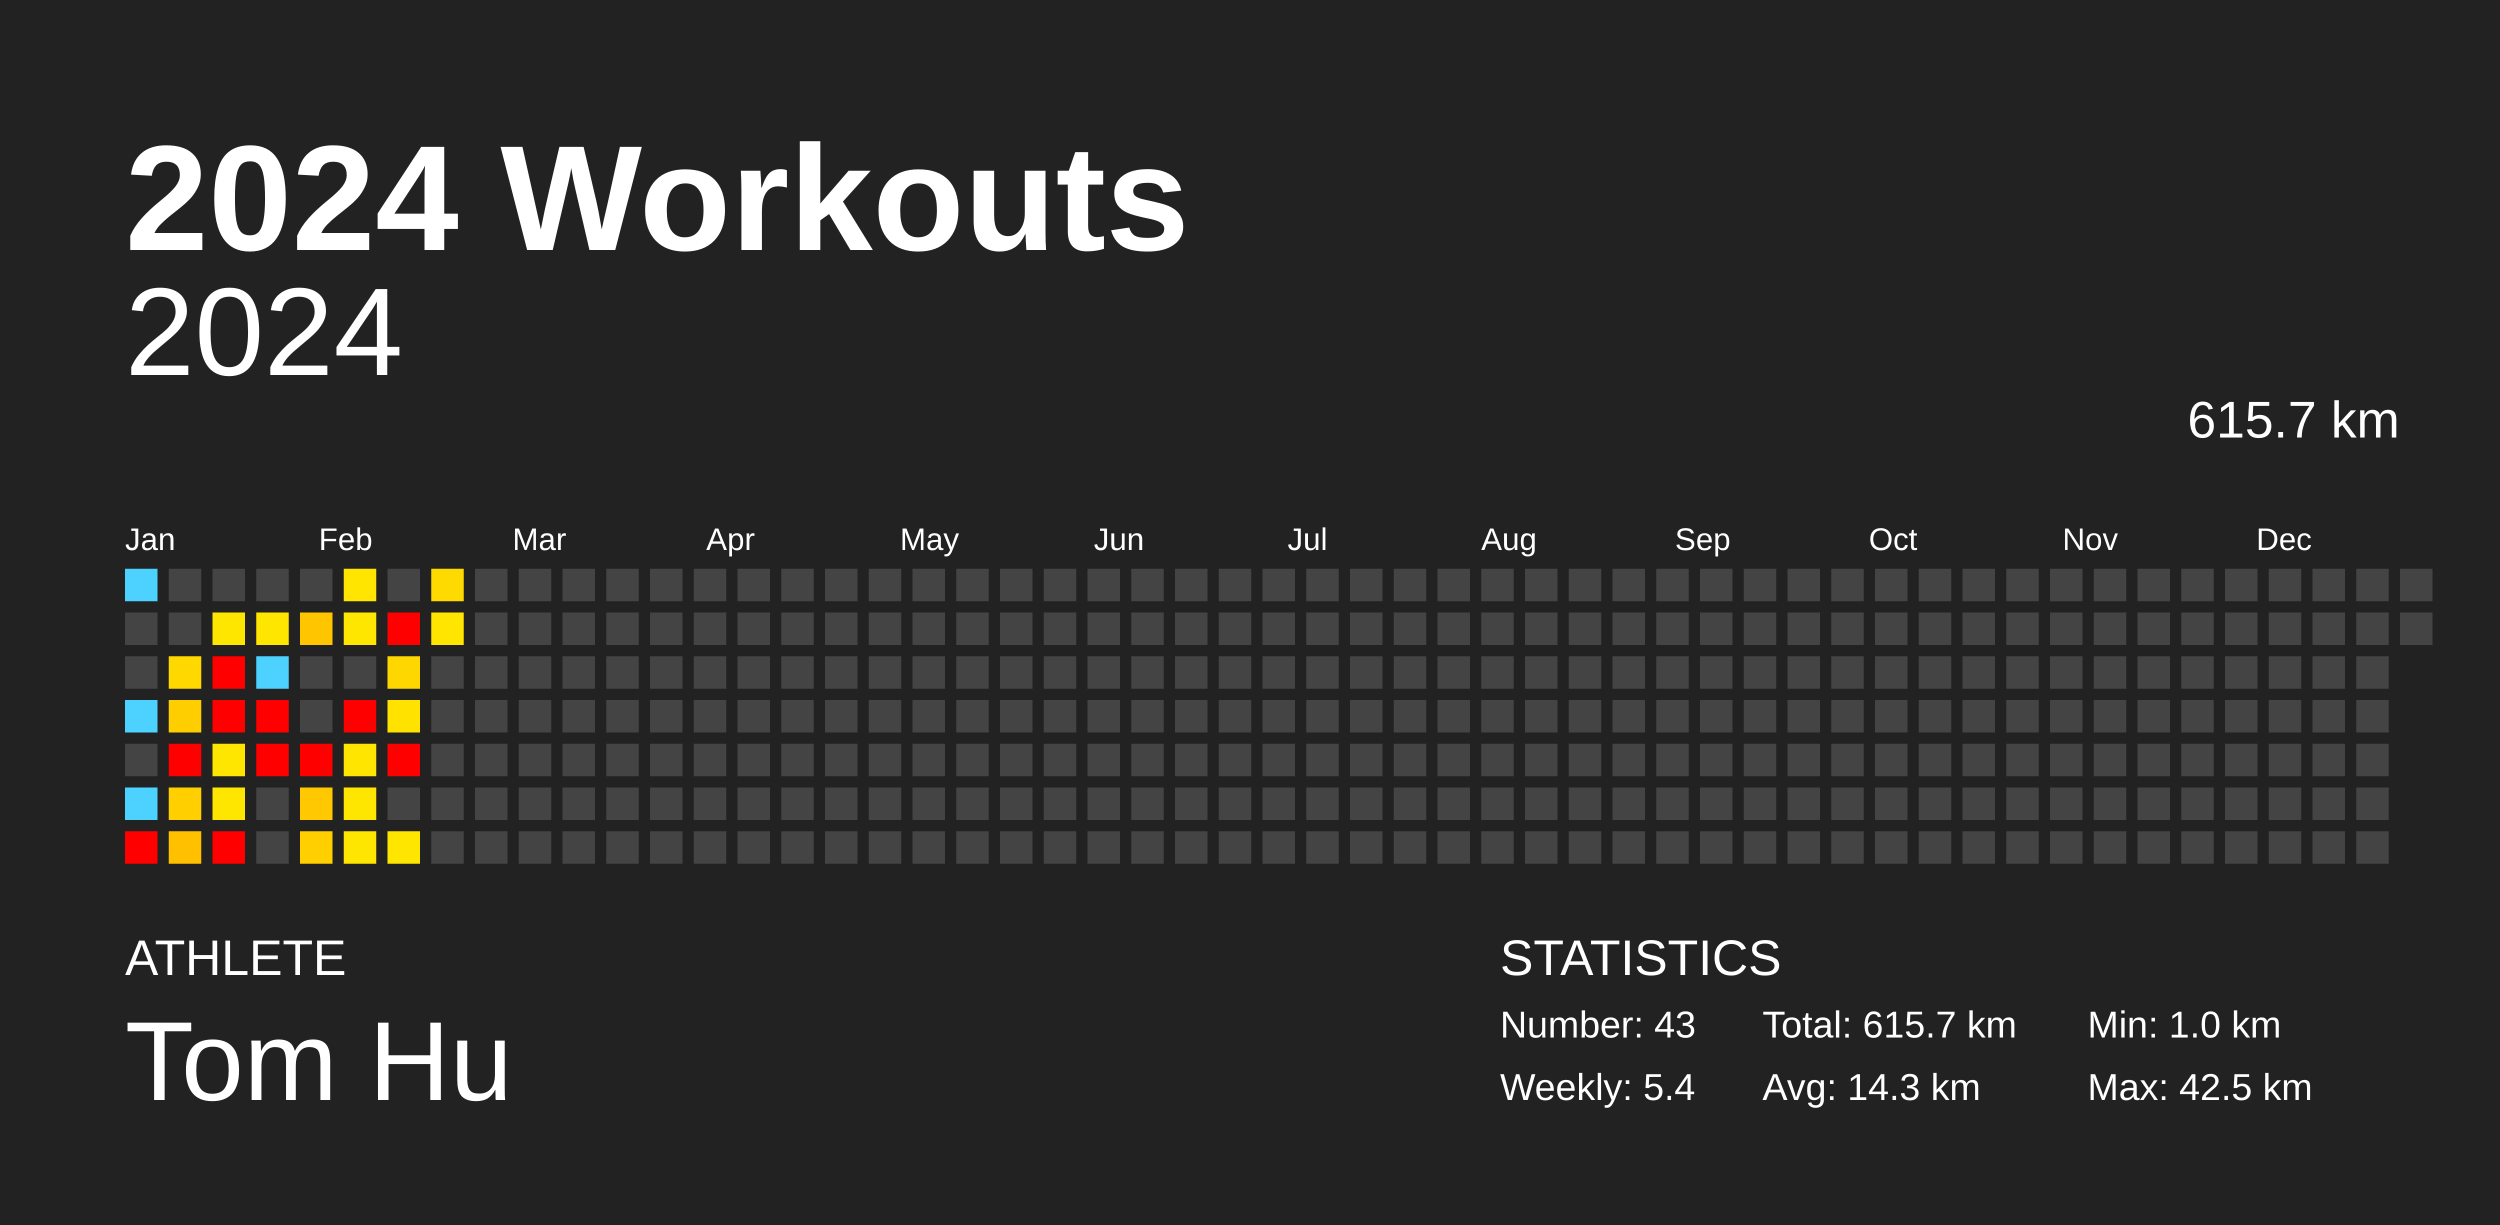
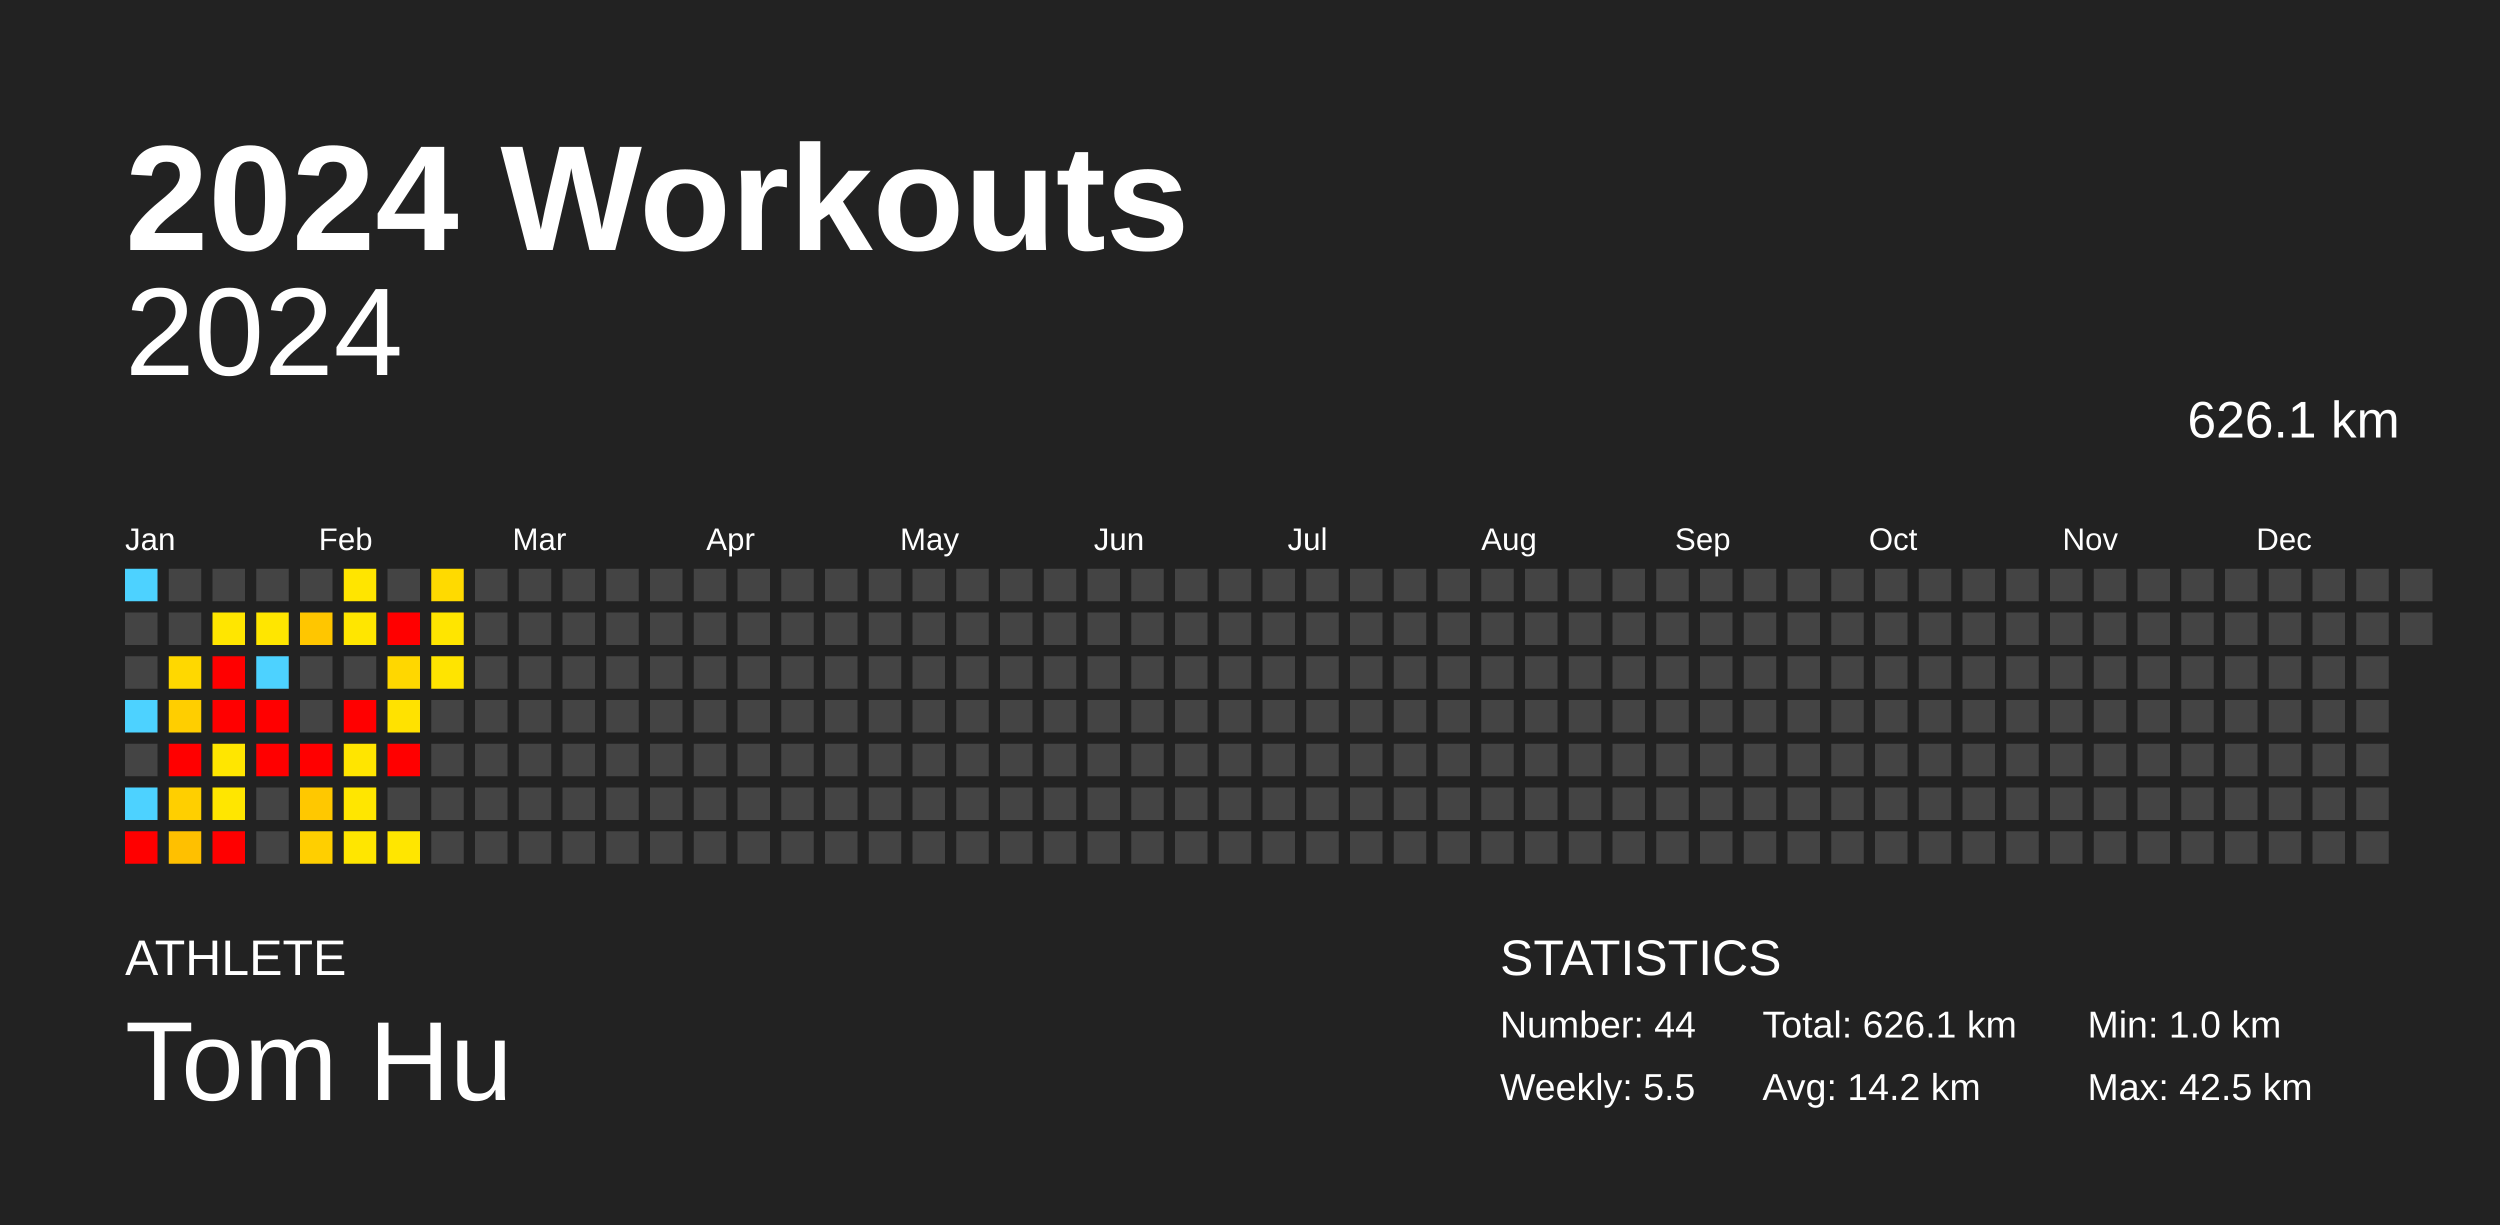
<svg xmlns="http://www.w3.org/2000/svg" baseProfile="full" height="98mm" version="1.1" viewBox="0,0,200,98" width="200mm">
  <defs />
  <rect fill="#222222" height="98" width="200" x="0" y="0" />
  <text fill="#FFFFFF" style="font-size:12px; font-family:Arial; font-weight:bold;" x="10" y="20">2024 Workouts</text>
  <text fill="#FFFFFF" style="font-size:4px; font-family:Arial" x="10" y="78">ATHLETE</text>
  <text fill="#FFFFFF" style="font-size:9px; font-family:Arial" x="10" y="88">Tom Hu</text>
  <text fill="#FFFFFF" style="font-size:4px; font-family:Arial" x="120" y="78">STATISTICS</text>
-   <text fill="#FFFFFF" style="font-size:3px; font-family:Arial" x="120" y="83">Number: 43</text>
-   <text fill="#FFFFFF" style="font-size:3px; font-family:Arial" x="120" y="88">Weekly: 5.4</text>
-   <text fill="#FFFFFF" style="font-size:3px; font-family:Arial" x="141" y="83">Total: 615.7 km</text>
-   <text fill="#FFFFFF" style="font-size:3px; font-family:Arial" x="141" y="88">Avg: 14.3 km</text>
+   <text fill="#FFFFFF" style="font-size:3px; font-family:Arial" x="120" y="83">Number: 44</text>
+   <text fill="#FFFFFF" style="font-size:3px; font-family:Arial" x="120" y="88">Weekly: 5.5</text>
+   <text fill="#FFFFFF" style="font-size:3px; font-family:Arial" x="141" y="83">Total: 626.1 km</text>
+   <text fill="#FFFFFF" style="font-size:3px; font-family:Arial" x="141" y="88">Avg: 14.2 km</text>
  <text fill="#FFFFFF" style="font-size:3px; font-family:Arial" x="167" y="83">Min: 1.0 km</text>
  <text fill="#FFFFFF" style="font-size:3px; font-family:Arial" x="167" y="88">Max: 42.5 km</text>
  <text alignment-baseline="hanging" fill="#FFFFFF" style="font-size:10.0px; font-family:Arial;" x="10" y="30">2024</text>
-   <text alignment-baseline="hanging" fill="#FFFFFF" style="font-size:4.125px; font-family:Arial;" x="175" y="35">615.7 km</text>
+   <text alignment-baseline="hanging" fill="#FFFFFF" style="font-size:4.125px; font-family:Arial;" x="175" y="35">626.1 km</text>
  <text fill="#FFFFFF" style="font-size:2.5px; font-family:Arial" x="10.0" y="44">Jan</text>
  <text fill="#FFFFFF" style="font-size:2.5px; font-family:Arial" x="25.5" y="44">Feb</text>
  <text fill="#FFFFFF" style="font-size:2.5px; font-family:Arial" x="41.0" y="44">Mar</text>
  <text fill="#FFFFFF" style="font-size:2.5px; font-family:Arial" x="56.5" y="44">Apr</text>
  <text fill="#FFFFFF" style="font-size:2.5px; font-family:Arial" x="72.0" y="44">May</text>
  <text fill="#FFFFFF" style="font-size:2.5px; font-family:Arial" x="87.5" y="44">Jun</text>
  <text fill="#FFFFFF" style="font-size:2.5px; font-family:Arial" x="103.0" y="44">Jul</text>
  <text fill="#FFFFFF" style="font-size:2.5px; font-family:Arial" x="118.5" y="44">Aug</text>
  <text fill="#FFFFFF" style="font-size:2.5px; font-family:Arial" x="134.0" y="44">Sep</text>
  <text fill="#FFFFFF" style="font-size:2.5px; font-family:Arial" x="149.5" y="44">Oct</text>
  <text fill="#FFFFFF" style="font-size:2.5px; font-family:Arial" x="165.0" y="44">Nov</text>
  <text fill="#FFFFFF" style="font-size:2.5px; font-family:Arial" x="180.5" y="44">Dec</text>
  <rect fill="#4dd2ff" height="2.6" width="2.6" x="10.0" y="45.5" />
  <rect fill="#444444" height="2.6" width="2.6" x="10.0" y="49.0" />
  <rect fill="#444444" height="2.6" width="2.6" x="10.0" y="52.5" />
  <rect fill="#4dd2ff" height="2.6" width="2.6" x="10.0" y="56.0" />
  <rect fill="#444444" height="2.6" width="2.6" x="10.0" y="59.5" />
  <rect fill="#4dd2ff" height="2.6" width="2.6" x="10.0" y="63.0" />
  <rect fill="red" height="2.6" width="2.6" x="10.0" y="66.5" />
  <rect fill="#444444" height="2.6" width="2.6" x="13.5" y="45.5" />
  <rect fill="#444444" height="2.6" width="2.6" x="13.5" y="49.0" />
  <rect fill="#ffd800" height="2.6" width="2.6" x="13.5" y="52.5" />
  <rect fill="#ffce00" height="2.6" width="2.6" x="13.5" y="56.0" />
  <rect fill="red" height="2.6" width="2.6" x="13.5" y="59.5" />
  <rect fill="#ffcf00" height="2.6" width="2.6" x="13.5" y="63.0" />
  <rect fill="#ffc000" height="2.6" width="2.6" x="13.5" y="66.5" />
  <rect fill="#444444" height="2.6" width="2.6" x="17.0" y="45.5" />
  <rect fill="#ffe600" height="2.6" width="2.6" x="17.0" y="49.0" />
  <rect fill="red" height="2.6" width="2.6" x="17.0" y="52.5" />
  <rect fill="red" height="2.6" width="2.6" x="17.0" y="56.0" />
  <rect fill="#ffe600" height="2.6" width="2.6" x="17.0" y="59.5" />
  <rect fill="#ffe600" height="2.6" width="2.6" x="17.0" y="63.0" />
  <rect fill="red" height="2.6" width="2.6" x="17.0" y="66.5" />
  <rect fill="#444444" height="2.6" width="2.6" x="20.5" y="45.5" />
  <rect fill="#ffe600" height="2.6" width="2.6" x="20.5" y="49.0" />
  <rect fill="#4dd2ff" height="2.6" width="2.6" x="20.5" y="52.5" />
  <rect fill="red" height="2.6" width="2.6" x="20.5" y="56.0" />
  <rect fill="red" height="2.6" width="2.6" x="20.5" y="59.5" />
  <rect fill="#444444" height="2.6" width="2.6" x="20.5" y="63.0" />
  <rect fill="#444444" height="2.6" width="2.6" x="20.5" y="66.5" />
  <rect fill="#444444" height="2.6" width="2.6" x="24.0" y="45.5" />
  <rect fill="#ffc600" height="2.6" width="2.6" x="24.0" y="49.0" />
  <rect fill="#444444" height="2.6" width="2.6" x="24.0" y="52.5" />
  <rect fill="#444444" height="2.6" width="2.6" x="24.0" y="56.0" />
  <rect fill="red" height="2.6" width="2.6" x="24.0" y="59.5" />
  <rect fill="#ffc800" height="2.6" width="2.6" x="24.0" y="63.0" />
  <rect fill="#ffcf00" height="2.6" width="2.6" x="24.0" y="66.5" />
  <rect fill="#ffe500" height="2.6" width="2.6" x="27.5" y="45.5" />
  <rect fill="#ffe600" height="2.6" width="2.6" x="27.5" y="49.0" />
  <rect fill="#444444" height="2.6" width="2.6" x="27.5" y="52.5" />
  <rect fill="red" height="2.6" width="2.6" x="27.5" y="56.0" />
  <rect fill="#ffe500" height="2.6" width="2.6" x="27.5" y="59.5" />
  <rect fill="#ffe600" height="2.6" width="2.6" x="27.5" y="63.0" />
  <rect fill="#ffe600" height="2.6" width="2.6" x="27.5" y="66.5" />
  <rect fill="#444444" height="2.6" width="2.6" x="31.0" y="45.5" />
  <rect fill="red" height="2.6" width="2.6" x="31.0" y="49.0" />
  <rect fill="#ffd700" height="2.6" width="2.6" x="31.0" y="52.5" />
  <rect fill="#ffe200" height="2.6" width="2.6" x="31.0" y="56.0" />
  <rect fill="red" height="2.6" width="2.6" x="31.0" y="59.5" />
  <rect fill="#444444" height="2.6" width="2.6" x="31.0" y="63.0" />
  <rect fill="#ffe600" height="2.6" width="2.6" x="31.0" y="66.5" />
  <rect fill="#ffda00" height="2.6" width="2.6" x="34.5" y="45.5" />
  <rect fill="#ffe500" height="2.6" width="2.6" x="34.5" y="49.0" />
-   <rect fill="#444444" height="2.6" width="2.6" x="34.5" y="52.5" />
+   <rect fill="#ffe400" height="2.6" width="2.6" x="34.5" y="52.5" />
  <rect fill="#444444" height="2.6" width="2.6" x="34.5" y="56.0" />
  <rect fill="#444444" height="2.6" width="2.6" x="34.5" y="59.5" />
  <rect fill="#444444" height="2.6" width="2.6" x="34.5" y="63.0" />
  <rect fill="#444444" height="2.6" width="2.6" x="34.5" y="66.5" />
  <rect fill="#444444" height="2.6" width="2.6" x="38.0" y="45.5" />
  <rect fill="#444444" height="2.6" width="2.6" x="38.0" y="49.0" />
  <rect fill="#444444" height="2.6" width="2.6" x="38.0" y="52.5" />
  <rect fill="#444444" height="2.6" width="2.6" x="38.0" y="56.0" />
  <rect fill="#444444" height="2.6" width="2.6" x="38.0" y="59.5" />
  <rect fill="#444444" height="2.6" width="2.6" x="38.0" y="63.0" />
  <rect fill="#444444" height="2.6" width="2.6" x="38.0" y="66.5" />
  <rect fill="#444444" height="2.6" width="2.6" x="41.5" y="45.5" />
  <rect fill="#444444" height="2.6" width="2.6" x="41.5" y="49.0" />
  <rect fill="#444444" height="2.6" width="2.6" x="41.5" y="52.5" />
  <rect fill="#444444" height="2.6" width="2.6" x="41.5" y="56.0" />
  <rect fill="#444444" height="2.6" width="2.6" x="41.5" y="59.5" />
  <rect fill="#444444" height="2.6" width="2.6" x="41.5" y="63.0" />
  <rect fill="#444444" height="2.6" width="2.6" x="41.5" y="66.5" />
  <rect fill="#444444" height="2.6" width="2.6" x="45.0" y="45.5" />
  <rect fill="#444444" height="2.6" width="2.6" x="45.0" y="49.0" />
  <rect fill="#444444" height="2.6" width="2.6" x="45.0" y="52.5" />
  <rect fill="#444444" height="2.6" width="2.6" x="45.0" y="56.0" />
  <rect fill="#444444" height="2.6" width="2.6" x="45.0" y="59.5" />
  <rect fill="#444444" height="2.6" width="2.6" x="45.0" y="63.0" />
  <rect fill="#444444" height="2.6" width="2.6" x="45.0" y="66.5" />
  <rect fill="#444444" height="2.6" width="2.6" x="48.5" y="45.5" />
  <rect fill="#444444" height="2.6" width="2.6" x="48.5" y="49.0" />
  <rect fill="#444444" height="2.6" width="2.6" x="48.5" y="52.5" />
  <rect fill="#444444" height="2.6" width="2.6" x="48.5" y="56.0" />
  <rect fill="#444444" height="2.6" width="2.6" x="48.5" y="59.5" />
  <rect fill="#444444" height="2.6" width="2.6" x="48.5" y="63.0" />
  <rect fill="#444444" height="2.6" width="2.6" x="48.5" y="66.5" />
  <rect fill="#444444" height="2.6" width="2.6" x="52.0" y="45.5" />
  <rect fill="#444444" height="2.6" width="2.6" x="52.0" y="49.0" />
  <rect fill="#444444" height="2.6" width="2.6" x="52.0" y="52.5" />
  <rect fill="#444444" height="2.6" width="2.6" x="52.0" y="56.0" />
  <rect fill="#444444" height="2.6" width="2.6" x="52.0" y="59.5" />
  <rect fill="#444444" height="2.6" width="2.6" x="52.0" y="63.0" />
  <rect fill="#444444" height="2.6" width="2.6" x="52.0" y="66.5" />
  <rect fill="#444444" height="2.6" width="2.6" x="55.5" y="45.5" />
  <rect fill="#444444" height="2.6" width="2.6" x="55.5" y="49.0" />
  <rect fill="#444444" height="2.6" width="2.6" x="55.5" y="52.5" />
  <rect fill="#444444" height="2.6" width="2.6" x="55.5" y="56.0" />
  <rect fill="#444444" height="2.6" width="2.6" x="55.5" y="59.5" />
  <rect fill="#444444" height="2.6" width="2.6" x="55.5" y="63.0" />
  <rect fill="#444444" height="2.6" width="2.6" x="55.5" y="66.5" />
  <rect fill="#444444" height="2.6" width="2.6" x="59.0" y="45.5" />
  <rect fill="#444444" height="2.6" width="2.6" x="59.0" y="49.0" />
  <rect fill="#444444" height="2.6" width="2.6" x="59.0" y="52.5" />
  <rect fill="#444444" height="2.6" width="2.6" x="59.0" y="56.0" />
  <rect fill="#444444" height="2.6" width="2.6" x="59.0" y="59.5" />
  <rect fill="#444444" height="2.6" width="2.6" x="59.0" y="63.0" />
  <rect fill="#444444" height="2.6" width="2.6" x="59.0" y="66.5" />
  <rect fill="#444444" height="2.6" width="2.6" x="62.5" y="45.5" />
  <rect fill="#444444" height="2.6" width="2.6" x="62.5" y="49.0" />
  <rect fill="#444444" height="2.6" width="2.6" x="62.5" y="52.5" />
  <rect fill="#444444" height="2.6" width="2.6" x="62.5" y="56.0" />
  <rect fill="#444444" height="2.6" width="2.6" x="62.5" y="59.5" />
  <rect fill="#444444" height="2.6" width="2.6" x="62.5" y="63.0" />
  <rect fill="#444444" height="2.6" width="2.6" x="62.5" y="66.5" />
  <rect fill="#444444" height="2.6" width="2.6" x="66.0" y="45.5" />
  <rect fill="#444444" height="2.6" width="2.6" x="66.0" y="49.0" />
  <rect fill="#444444" height="2.6" width="2.6" x="66.0" y="52.5" />
  <rect fill="#444444" height="2.6" width="2.6" x="66.0" y="56.0" />
  <rect fill="#444444" height="2.6" width="2.6" x="66.0" y="59.5" />
  <rect fill="#444444" height="2.6" width="2.6" x="66.0" y="63.0" />
  <rect fill="#444444" height="2.6" width="2.6" x="66.0" y="66.5" />
  <rect fill="#444444" height="2.6" width="2.6" x="69.5" y="45.5" />
  <rect fill="#444444" height="2.6" width="2.6" x="69.5" y="49.0" />
  <rect fill="#444444" height="2.6" width="2.6" x="69.5" y="52.5" />
  <rect fill="#444444" height="2.6" width="2.6" x="69.5" y="56.0" />
  <rect fill="#444444" height="2.6" width="2.6" x="69.5" y="59.5" />
  <rect fill="#444444" height="2.6" width="2.6" x="69.5" y="63.0" />
  <rect fill="#444444" height="2.6" width="2.6" x="69.5" y="66.5" />
  <rect fill="#444444" height="2.6" width="2.6" x="73.0" y="45.5" />
  <rect fill="#444444" height="2.6" width="2.6" x="73.0" y="49.0" />
  <rect fill="#444444" height="2.6" width="2.6" x="73.0" y="52.5" />
  <rect fill="#444444" height="2.6" width="2.6" x="73.0" y="56.0" />
  <rect fill="#444444" height="2.6" width="2.6" x="73.0" y="59.5" />
  <rect fill="#444444" height="2.6" width="2.6" x="73.0" y="63.0" />
  <rect fill="#444444" height="2.6" width="2.6" x="73.0" y="66.5" />
  <rect fill="#444444" height="2.6" width="2.6" x="76.5" y="45.5" />
  <rect fill="#444444" height="2.6" width="2.6" x="76.5" y="49.0" />
  <rect fill="#444444" height="2.6" width="2.6" x="76.5" y="52.5" />
  <rect fill="#444444" height="2.6" width="2.6" x="76.5" y="56.0" />
  <rect fill="#444444" height="2.6" width="2.6" x="76.5" y="59.5" />
  <rect fill="#444444" height="2.6" width="2.6" x="76.5" y="63.0" />
  <rect fill="#444444" height="2.6" width="2.6" x="76.5" y="66.5" />
  <rect fill="#444444" height="2.6" width="2.6" x="80.0" y="45.5" />
  <rect fill="#444444" height="2.6" width="2.6" x="80.0" y="49.0" />
  <rect fill="#444444" height="2.6" width="2.6" x="80.0" y="52.5" />
  <rect fill="#444444" height="2.6" width="2.6" x="80.0" y="56.0" />
  <rect fill="#444444" height="2.6" width="2.6" x="80.0" y="59.5" />
  <rect fill="#444444" height="2.6" width="2.6" x="80.0" y="63.0" />
  <rect fill="#444444" height="2.6" width="2.6" x="80.0" y="66.5" />
  <rect fill="#444444" height="2.6" width="2.6" x="83.5" y="45.5" />
  <rect fill="#444444" height="2.6" width="2.6" x="83.5" y="49.0" />
  <rect fill="#444444" height="2.6" width="2.6" x="83.5" y="52.5" />
  <rect fill="#444444" height="2.6" width="2.6" x="83.5" y="56.0" />
  <rect fill="#444444" height="2.6" width="2.6" x="83.5" y="59.5" />
  <rect fill="#444444" height="2.6" width="2.6" x="83.5" y="63.0" />
  <rect fill="#444444" height="2.6" width="2.6" x="83.5" y="66.5" />
  <rect fill="#444444" height="2.6" width="2.6" x="87.0" y="45.5" />
  <rect fill="#444444" height="2.6" width="2.6" x="87.0" y="49.0" />
  <rect fill="#444444" height="2.6" width="2.6" x="87.0" y="52.5" />
  <rect fill="#444444" height="2.6" width="2.6" x="87.0" y="56.0" />
  <rect fill="#444444" height="2.6" width="2.6" x="87.0" y="59.5" />
  <rect fill="#444444" height="2.6" width="2.6" x="87.0" y="63.0" />
  <rect fill="#444444" height="2.6" width="2.6" x="87.0" y="66.5" />
  <rect fill="#444444" height="2.6" width="2.6" x="90.5" y="45.5" />
  <rect fill="#444444" height="2.6" width="2.6" x="90.5" y="49.0" />
  <rect fill="#444444" height="2.6" width="2.6" x="90.5" y="52.5" />
  <rect fill="#444444" height="2.6" width="2.6" x="90.5" y="56.0" />
  <rect fill="#444444" height="2.6" width="2.6" x="90.5" y="59.5" />
  <rect fill="#444444" height="2.6" width="2.6" x="90.5" y="63.0" />
  <rect fill="#444444" height="2.6" width="2.6" x="90.5" y="66.5" />
  <rect fill="#444444" height="2.6" width="2.6" x="94.0" y="45.5" />
  <rect fill="#444444" height="2.6" width="2.6" x="94.0" y="49.0" />
  <rect fill="#444444" height="2.6" width="2.6" x="94.0" y="52.5" />
  <rect fill="#444444" height="2.6" width="2.6" x="94.0" y="56.0" />
  <rect fill="#444444" height="2.6" width="2.6" x="94.0" y="59.5" />
  <rect fill="#444444" height="2.6" width="2.6" x="94.0" y="63.0" />
  <rect fill="#444444" height="2.6" width="2.6" x="94.0" y="66.5" />
  <rect fill="#444444" height="2.6" width="2.6" x="97.5" y="45.5" />
  <rect fill="#444444" height="2.6" width="2.6" x="97.5" y="49.0" />
  <rect fill="#444444" height="2.6" width="2.6" x="97.5" y="52.5" />
  <rect fill="#444444" height="2.6" width="2.6" x="97.5" y="56.0" />
  <rect fill="#444444" height="2.6" width="2.6" x="97.5" y="59.5" />
  <rect fill="#444444" height="2.6" width="2.6" x="97.5" y="63.0" />
  <rect fill="#444444" height="2.6" width="2.6" x="97.5" y="66.5" />
  <rect fill="#444444" height="2.6" width="2.6" x="101.0" y="45.5" />
  <rect fill="#444444" height="2.6" width="2.6" x="101.0" y="49.0" />
  <rect fill="#444444" height="2.6" width="2.6" x="101.0" y="52.5" />
  <rect fill="#444444" height="2.6" width="2.6" x="101.0" y="56.0" />
  <rect fill="#444444" height="2.6" width="2.6" x="101.0" y="59.5" />
  <rect fill="#444444" height="2.6" width="2.6" x="101.0" y="63.0" />
  <rect fill="#444444" height="2.6" width="2.6" x="101.0" y="66.5" />
  <rect fill="#444444" height="2.6" width="2.6" x="104.5" y="45.5" />
  <rect fill="#444444" height="2.6" width="2.6" x="104.5" y="49.0" />
  <rect fill="#444444" height="2.6" width="2.6" x="104.5" y="52.5" />
  <rect fill="#444444" height="2.6" width="2.6" x="104.5" y="56.0" />
  <rect fill="#444444" height="2.6" width="2.6" x="104.5" y="59.5" />
  <rect fill="#444444" height="2.6" width="2.6" x="104.5" y="63.0" />
  <rect fill="#444444" height="2.6" width="2.6" x="104.5" y="66.5" />
  <rect fill="#444444" height="2.6" width="2.6" x="108.0" y="45.5" />
  <rect fill="#444444" height="2.6" width="2.6" x="108.0" y="49.0" />
  <rect fill="#444444" height="2.6" width="2.6" x="108.0" y="52.5" />
  <rect fill="#444444" height="2.6" width="2.6" x="108.0" y="56.0" />
  <rect fill="#444444" height="2.6" width="2.6" x="108.0" y="59.5" />
  <rect fill="#444444" height="2.6" width="2.6" x="108.0" y="63.0" />
  <rect fill="#444444" height="2.6" width="2.6" x="108.0" y="66.5" />
  <rect fill="#444444" height="2.6" width="2.6" x="111.5" y="45.5" />
  <rect fill="#444444" height="2.6" width="2.6" x="111.5" y="49.0" />
  <rect fill="#444444" height="2.6" width="2.6" x="111.5" y="52.5" />
  <rect fill="#444444" height="2.6" width="2.6" x="111.5" y="56.0" />
  <rect fill="#444444" height="2.6" width="2.6" x="111.5" y="59.5" />
  <rect fill="#444444" height="2.6" width="2.6" x="111.5" y="63.0" />
  <rect fill="#444444" height="2.6" width="2.6" x="111.5" y="66.5" />
  <rect fill="#444444" height="2.6" width="2.6" x="115.0" y="45.5" />
  <rect fill="#444444" height="2.6" width="2.6" x="115.0" y="49.0" />
  <rect fill="#444444" height="2.6" width="2.6" x="115.0" y="52.5" />
  <rect fill="#444444" height="2.6" width="2.6" x="115.0" y="56.0" />
  <rect fill="#444444" height="2.6" width="2.6" x="115.0" y="59.5" />
  <rect fill="#444444" height="2.6" width="2.6" x="115.0" y="63.0" />
  <rect fill="#444444" height="2.6" width="2.6" x="115.0" y="66.5" />
  <rect fill="#444444" height="2.6" width="2.6" x="118.5" y="45.5" />
  <rect fill="#444444" height="2.6" width="2.6" x="118.5" y="49.0" />
  <rect fill="#444444" height="2.6" width="2.6" x="118.5" y="52.5" />
  <rect fill="#444444" height="2.6" width="2.6" x="118.5" y="56.0" />
  <rect fill="#444444" height="2.6" width="2.6" x="118.5" y="59.5" />
  <rect fill="#444444" height="2.6" width="2.6" x="118.5" y="63.0" />
  <rect fill="#444444" height="2.6" width="2.6" x="118.5" y="66.5" />
  <rect fill="#444444" height="2.6" width="2.6" x="122.0" y="45.5" />
  <rect fill="#444444" height="2.6" width="2.6" x="122.0" y="49.0" />
  <rect fill="#444444" height="2.6" width="2.6" x="122.0" y="52.5" />
  <rect fill="#444444" height="2.6" width="2.6" x="122.0" y="56.0" />
  <rect fill="#444444" height="2.6" width="2.6" x="122.0" y="59.5" />
  <rect fill="#444444" height="2.6" width="2.6" x="122.0" y="63.0" />
  <rect fill="#444444" height="2.6" width="2.6" x="122.0" y="66.5" />
  <rect fill="#444444" height="2.6" width="2.6" x="125.5" y="45.5" />
  <rect fill="#444444" height="2.6" width="2.6" x="125.5" y="49.0" />
  <rect fill="#444444" height="2.6" width="2.6" x="125.5" y="52.5" />
  <rect fill="#444444" height="2.6" width="2.6" x="125.5" y="56.0" />
  <rect fill="#444444" height="2.6" width="2.6" x="125.5" y="59.5" />
  <rect fill="#444444" height="2.6" width="2.6" x="125.5" y="63.0" />
  <rect fill="#444444" height="2.6" width="2.6" x="125.5" y="66.5" />
  <rect fill="#444444" height="2.6" width="2.6" x="129.0" y="45.5" />
  <rect fill="#444444" height="2.6" width="2.6" x="129.0" y="49.0" />
  <rect fill="#444444" height="2.6" width="2.6" x="129.0" y="52.5" />
  <rect fill="#444444" height="2.6" width="2.6" x="129.0" y="56.0" />
  <rect fill="#444444" height="2.6" width="2.6" x="129.0" y="59.5" />
  <rect fill="#444444" height="2.6" width="2.6" x="129.0" y="63.0" />
  <rect fill="#444444" height="2.6" width="2.6" x="129.0" y="66.5" />
  <rect fill="#444444" height="2.6" width="2.6" x="132.5" y="45.5" />
  <rect fill="#444444" height="2.6" width="2.6" x="132.5" y="49.0" />
  <rect fill="#444444" height="2.6" width="2.6" x="132.5" y="52.5" />
  <rect fill="#444444" height="2.6" width="2.6" x="132.5" y="56.0" />
  <rect fill="#444444" height="2.6" width="2.6" x="132.5" y="59.5" />
  <rect fill="#444444" height="2.6" width="2.6" x="132.5" y="63.0" />
  <rect fill="#444444" height="2.6" width="2.6" x="132.5" y="66.5" />
  <rect fill="#444444" height="2.6" width="2.6" x="136.0" y="45.5" />
  <rect fill="#444444" height="2.6" width="2.6" x="136.0" y="49.0" />
  <rect fill="#444444" height="2.6" width="2.6" x="136.0" y="52.5" />
  <rect fill="#444444" height="2.6" width="2.6" x="136.0" y="56.0" />
  <rect fill="#444444" height="2.6" width="2.6" x="136.0" y="59.5" />
  <rect fill="#444444" height="2.6" width="2.6" x="136.0" y="63.0" />
  <rect fill="#444444" height="2.6" width="2.6" x="136.0" y="66.5" />
  <rect fill="#444444" height="2.6" width="2.6" x="139.5" y="45.5" />
  <rect fill="#444444" height="2.6" width="2.6" x="139.5" y="49.0" />
  <rect fill="#444444" height="2.6" width="2.6" x="139.5" y="52.5" />
  <rect fill="#444444" height="2.6" width="2.6" x="139.5" y="56.0" />
  <rect fill="#444444" height="2.6" width="2.6" x="139.5" y="59.5" />
  <rect fill="#444444" height="2.6" width="2.6" x="139.5" y="63.0" />
  <rect fill="#444444" height="2.6" width="2.6" x="139.5" y="66.5" />
  <rect fill="#444444" height="2.6" width="2.6" x="143.0" y="45.5" />
  <rect fill="#444444" height="2.6" width="2.6" x="143.0" y="49.0" />
  <rect fill="#444444" height="2.6" width="2.6" x="143.0" y="52.5" />
  <rect fill="#444444" height="2.6" width="2.6" x="143.0" y="56.0" />
  <rect fill="#444444" height="2.6" width="2.6" x="143.0" y="59.5" />
  <rect fill="#444444" height="2.6" width="2.6" x="143.0" y="63.0" />
  <rect fill="#444444" height="2.6" width="2.6" x="143.0" y="66.5" />
  <rect fill="#444444" height="2.6" width="2.6" x="146.5" y="45.5" />
  <rect fill="#444444" height="2.6" width="2.6" x="146.5" y="49.0" />
  <rect fill="#444444" height="2.6" width="2.6" x="146.5" y="52.5" />
  <rect fill="#444444" height="2.6" width="2.6" x="146.5" y="56.0" />
  <rect fill="#444444" height="2.6" width="2.6" x="146.5" y="59.5" />
  <rect fill="#444444" height="2.6" width="2.6" x="146.5" y="63.0" />
  <rect fill="#444444" height="2.6" width="2.6" x="146.5" y="66.5" />
  <rect fill="#444444" height="2.6" width="2.6" x="150.0" y="45.5" />
  <rect fill="#444444" height="2.6" width="2.6" x="150.0" y="49.0" />
  <rect fill="#444444" height="2.6" width="2.6" x="150.0" y="52.5" />
  <rect fill="#444444" height="2.6" width="2.6" x="150.0" y="56.0" />
  <rect fill="#444444" height="2.6" width="2.6" x="150.0" y="59.5" />
  <rect fill="#444444" height="2.6" width="2.6" x="150.0" y="63.0" />
  <rect fill="#444444" height="2.6" width="2.6" x="150.0" y="66.5" />
  <rect fill="#444444" height="2.6" width="2.6" x="153.5" y="45.5" />
  <rect fill="#444444" height="2.6" width="2.6" x="153.5" y="49.0" />
  <rect fill="#444444" height="2.6" width="2.6" x="153.5" y="52.5" />
  <rect fill="#444444" height="2.6" width="2.6" x="153.5" y="56.0" />
  <rect fill="#444444" height="2.6" width="2.6" x="153.5" y="59.5" />
  <rect fill="#444444" height="2.6" width="2.6" x="153.5" y="63.0" />
  <rect fill="#444444" height="2.6" width="2.6" x="153.5" y="66.5" />
  <rect fill="#444444" height="2.6" width="2.6" x="157.0" y="45.5" />
  <rect fill="#444444" height="2.6" width="2.6" x="157.0" y="49.0" />
  <rect fill="#444444" height="2.6" width="2.6" x="157.0" y="52.5" />
  <rect fill="#444444" height="2.6" width="2.6" x="157.0" y="56.0" />
  <rect fill="#444444" height="2.6" width="2.6" x="157.0" y="59.5" />
  <rect fill="#444444" height="2.6" width="2.6" x="157.0" y="63.0" />
  <rect fill="#444444" height="2.6" width="2.6" x="157.0" y="66.5" />
  <rect fill="#444444" height="2.6" width="2.6" x="160.5" y="45.5" />
  <rect fill="#444444" height="2.6" width="2.6" x="160.5" y="49.0" />
  <rect fill="#444444" height="2.6" width="2.6" x="160.5" y="52.5" />
  <rect fill="#444444" height="2.6" width="2.6" x="160.5" y="56.0" />
  <rect fill="#444444" height="2.6" width="2.6" x="160.5" y="59.5" />
  <rect fill="#444444" height="2.6" width="2.6" x="160.5" y="63.0" />
  <rect fill="#444444" height="2.6" width="2.6" x="160.5" y="66.5" />
  <rect fill="#444444" height="2.6" width="2.6" x="164.0" y="45.5" />
  <rect fill="#444444" height="2.6" width="2.6" x="164.0" y="49.0" />
  <rect fill="#444444" height="2.6" width="2.6" x="164.0" y="52.5" />
  <rect fill="#444444" height="2.6" width="2.6" x="164.0" y="56.0" />
  <rect fill="#444444" height="2.6" width="2.6" x="164.0" y="59.5" />
  <rect fill="#444444" height="2.6" width="2.6" x="164.0" y="63.0" />
  <rect fill="#444444" height="2.6" width="2.6" x="164.0" y="66.5" />
  <rect fill="#444444" height="2.6" width="2.6" x="167.5" y="45.5" />
  <rect fill="#444444" height="2.6" width="2.6" x="167.5" y="49.0" />
  <rect fill="#444444" height="2.6" width="2.6" x="167.5" y="52.5" />
  <rect fill="#444444" height="2.6" width="2.6" x="167.5" y="56.0" />
  <rect fill="#444444" height="2.6" width="2.6" x="167.5" y="59.5" />
  <rect fill="#444444" height="2.6" width="2.6" x="167.5" y="63.0" />
  <rect fill="#444444" height="2.6" width="2.6" x="167.5" y="66.5" />
  <rect fill="#444444" height="2.6" width="2.6" x="171.0" y="45.5" />
  <rect fill="#444444" height="2.6" width="2.6" x="171.0" y="49.0" />
  <rect fill="#444444" height="2.6" width="2.6" x="171.0" y="52.5" />
  <rect fill="#444444" height="2.6" width="2.6" x="171.0" y="56.0" />
  <rect fill="#444444" height="2.6" width="2.6" x="171.0" y="59.5" />
  <rect fill="#444444" height="2.6" width="2.6" x="171.0" y="63.0" />
  <rect fill="#444444" height="2.6" width="2.6" x="171.0" y="66.5" />
  <rect fill="#444444" height="2.6" width="2.6" x="174.5" y="45.5" />
  <rect fill="#444444" height="2.6" width="2.6" x="174.5" y="49.0" />
  <rect fill="#444444" height="2.6" width="2.6" x="174.5" y="52.5" />
  <rect fill="#444444" height="2.6" width="2.6" x="174.5" y="56.0" />
  <rect fill="#444444" height="2.6" width="2.6" x="174.5" y="59.5" />
  <rect fill="#444444" height="2.6" width="2.6" x="174.5" y="63.0" />
  <rect fill="#444444" height="2.6" width="2.6" x="174.5" y="66.5" />
  <rect fill="#444444" height="2.6" width="2.6" x="178.0" y="45.5" />
  <rect fill="#444444" height="2.6" width="2.6" x="178.0" y="49.0" />
  <rect fill="#444444" height="2.6" width="2.6" x="178.0" y="52.5" />
  <rect fill="#444444" height="2.6" width="2.6" x="178.0" y="56.0" />
  <rect fill="#444444" height="2.6" width="2.6" x="178.0" y="59.5" />
  <rect fill="#444444" height="2.6" width="2.6" x="178.0" y="63.0" />
  <rect fill="#444444" height="2.6" width="2.6" x="178.0" y="66.5" />
  <rect fill="#444444" height="2.6" width="2.6" x="181.5" y="45.5" />
  <rect fill="#444444" height="2.6" width="2.6" x="181.5" y="49.0" />
  <rect fill="#444444" height="2.6" width="2.6" x="181.5" y="52.5" />
  <rect fill="#444444" height="2.6" width="2.6" x="181.5" y="56.0" />
  <rect fill="#444444" height="2.6" width="2.6" x="181.5" y="59.5" />
  <rect fill="#444444" height="2.6" width="2.6" x="181.5" y="63.0" />
  <rect fill="#444444" height="2.6" width="2.6" x="181.5" y="66.5" />
  <rect fill="#444444" height="2.6" width="2.6" x="185.0" y="45.5" />
  <rect fill="#444444" height="2.6" width="2.6" x="185.0" y="49.0" />
  <rect fill="#444444" height="2.6" width="2.6" x="185.0" y="52.5" />
  <rect fill="#444444" height="2.6" width="2.6" x="185.0" y="56.0" />
  <rect fill="#444444" height="2.6" width="2.6" x="185.0" y="59.5" />
  <rect fill="#444444" height="2.6" width="2.6" x="185.0" y="63.0" />
  <rect fill="#444444" height="2.6" width="2.6" x="185.0" y="66.5" />
  <rect fill="#444444" height="2.6" width="2.6" x="188.5" y="45.5" />
  <rect fill="#444444" height="2.6" width="2.6" x="188.5" y="49.0" />
  <rect fill="#444444" height="2.6" width="2.6" x="188.5" y="52.5" />
  <rect fill="#444444" height="2.6" width="2.6" x="188.5" y="56.0" />
  <rect fill="#444444" height="2.6" width="2.6" x="188.5" y="59.5" />
  <rect fill="#444444" height="2.6" width="2.6" x="188.5" y="63.0" />
  <rect fill="#444444" height="2.6" width="2.6" x="188.5" y="66.5" />
  <rect fill="#444444" height="2.6" width="2.6" x="192.0" y="45.5" />
  <rect fill="#444444" height="2.6" width="2.6" x="192.0" y="49.0" />
</svg>
